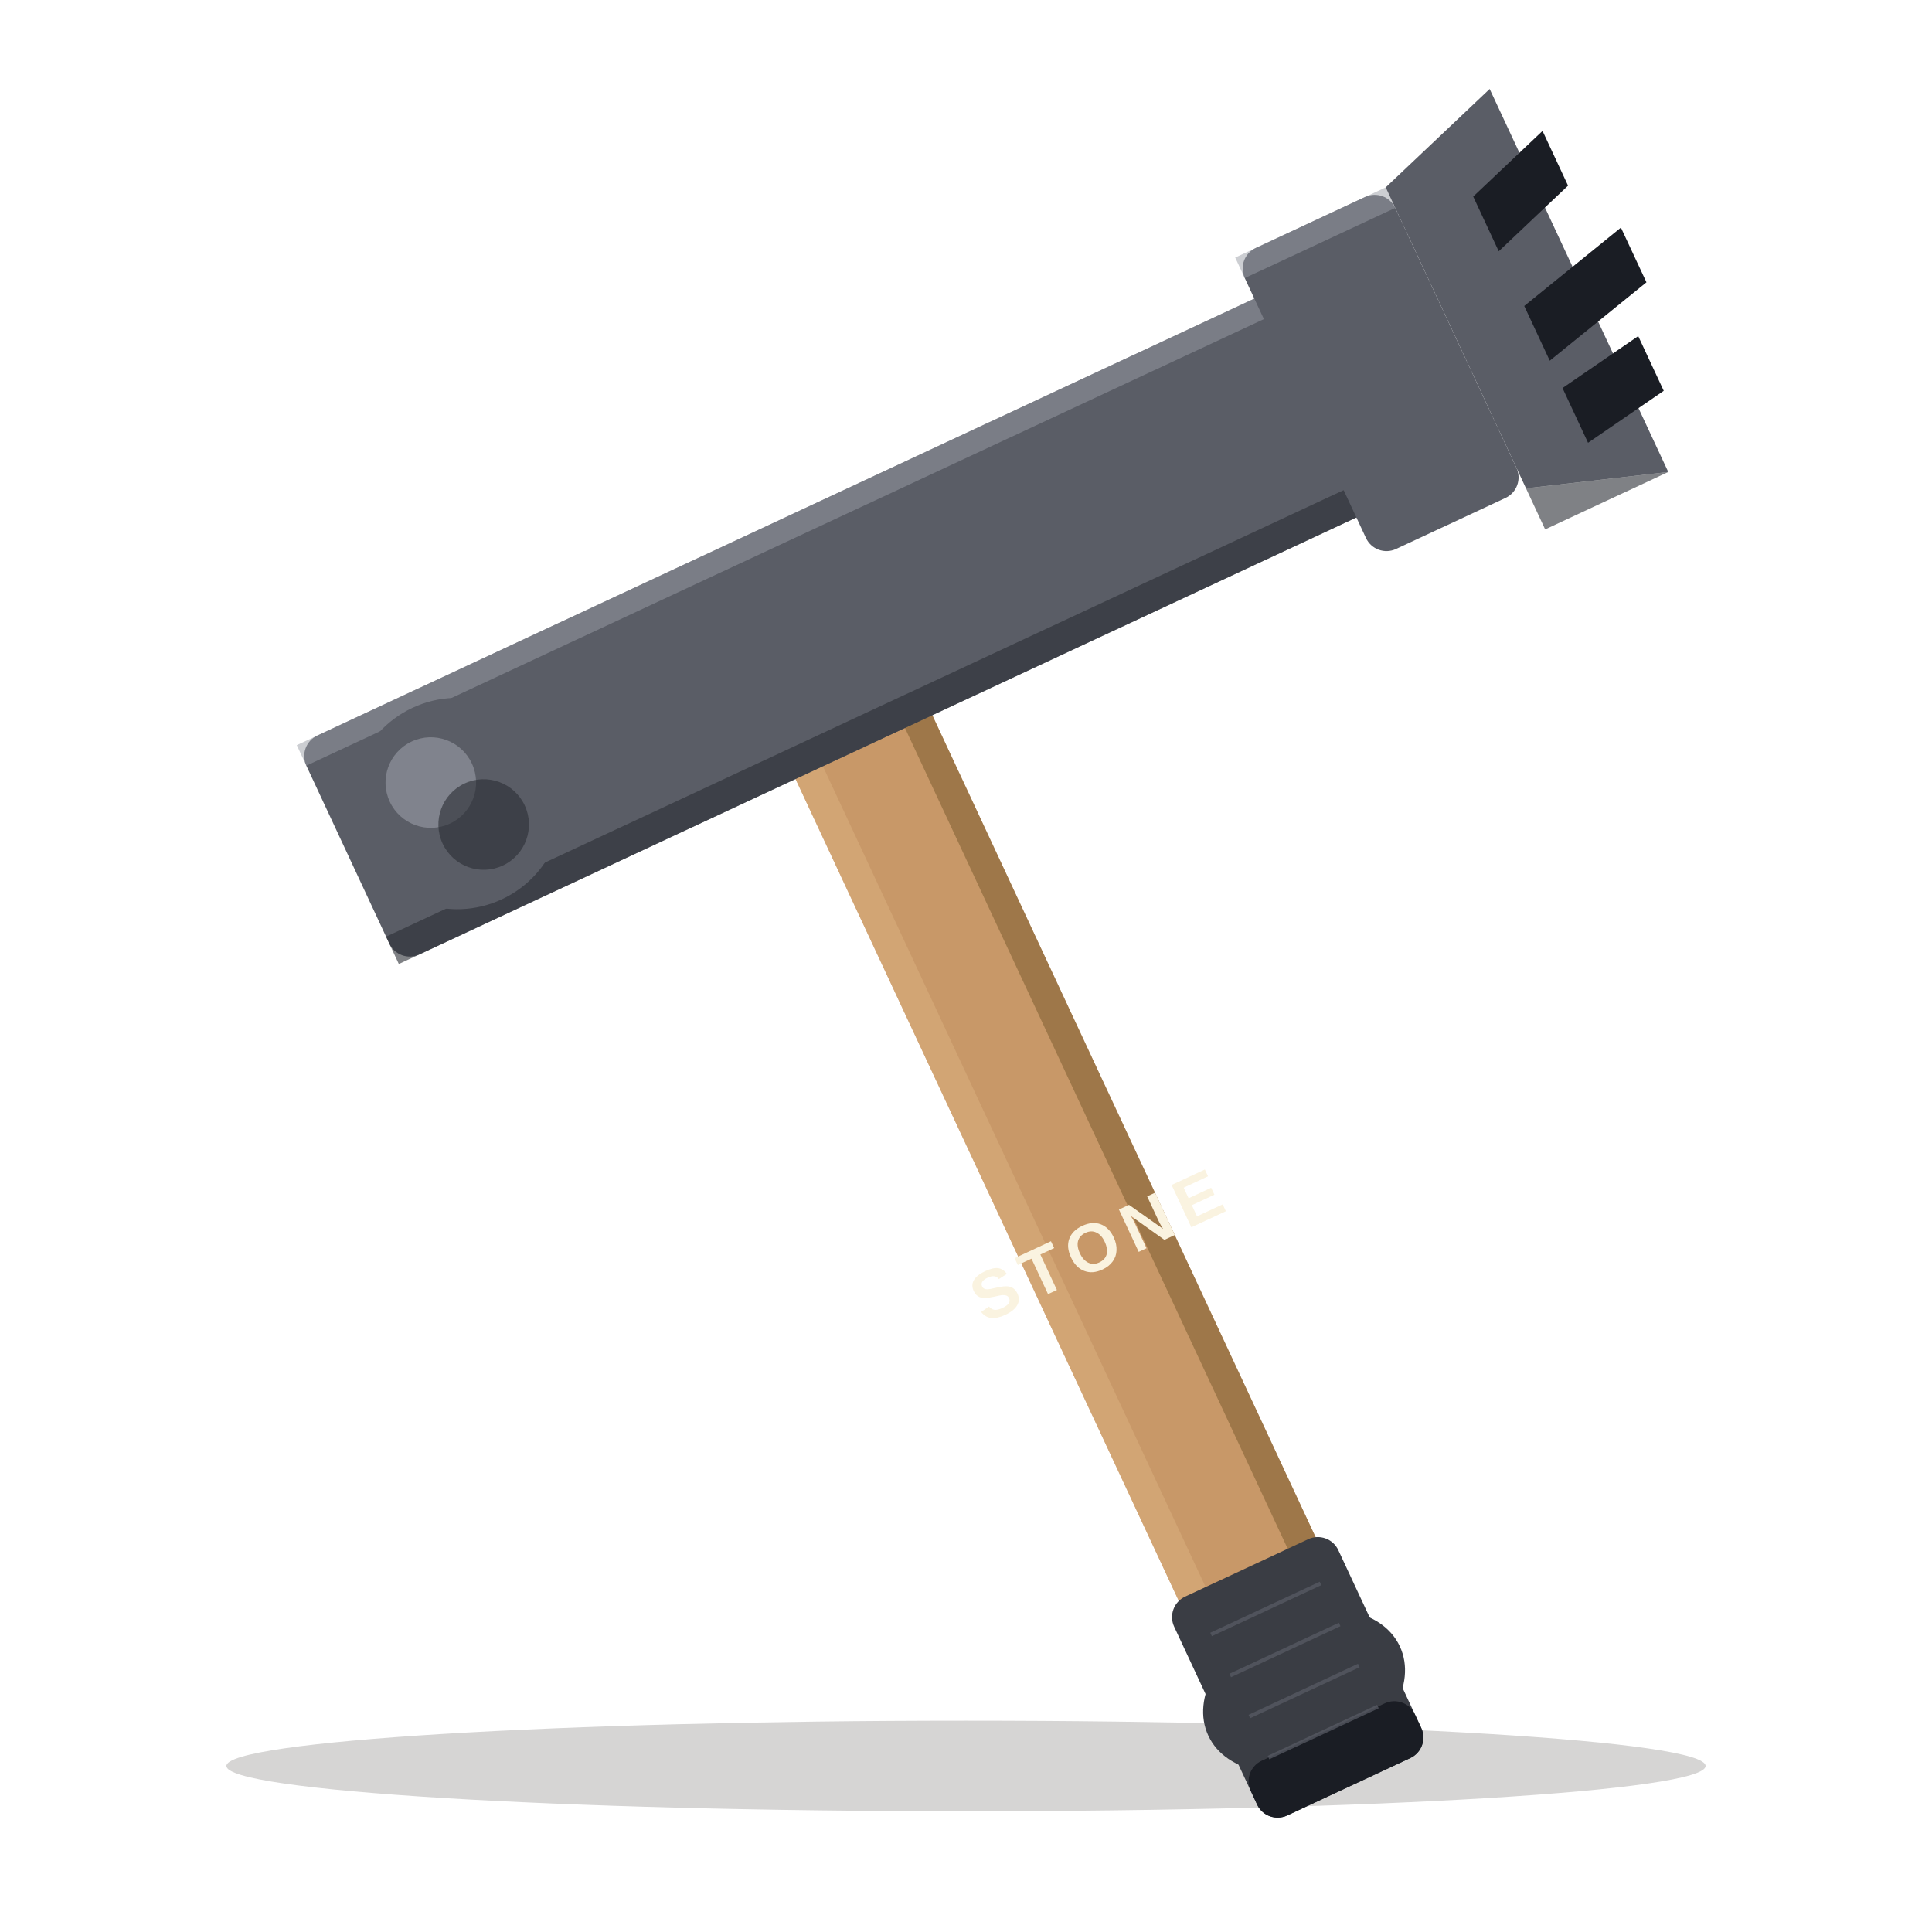
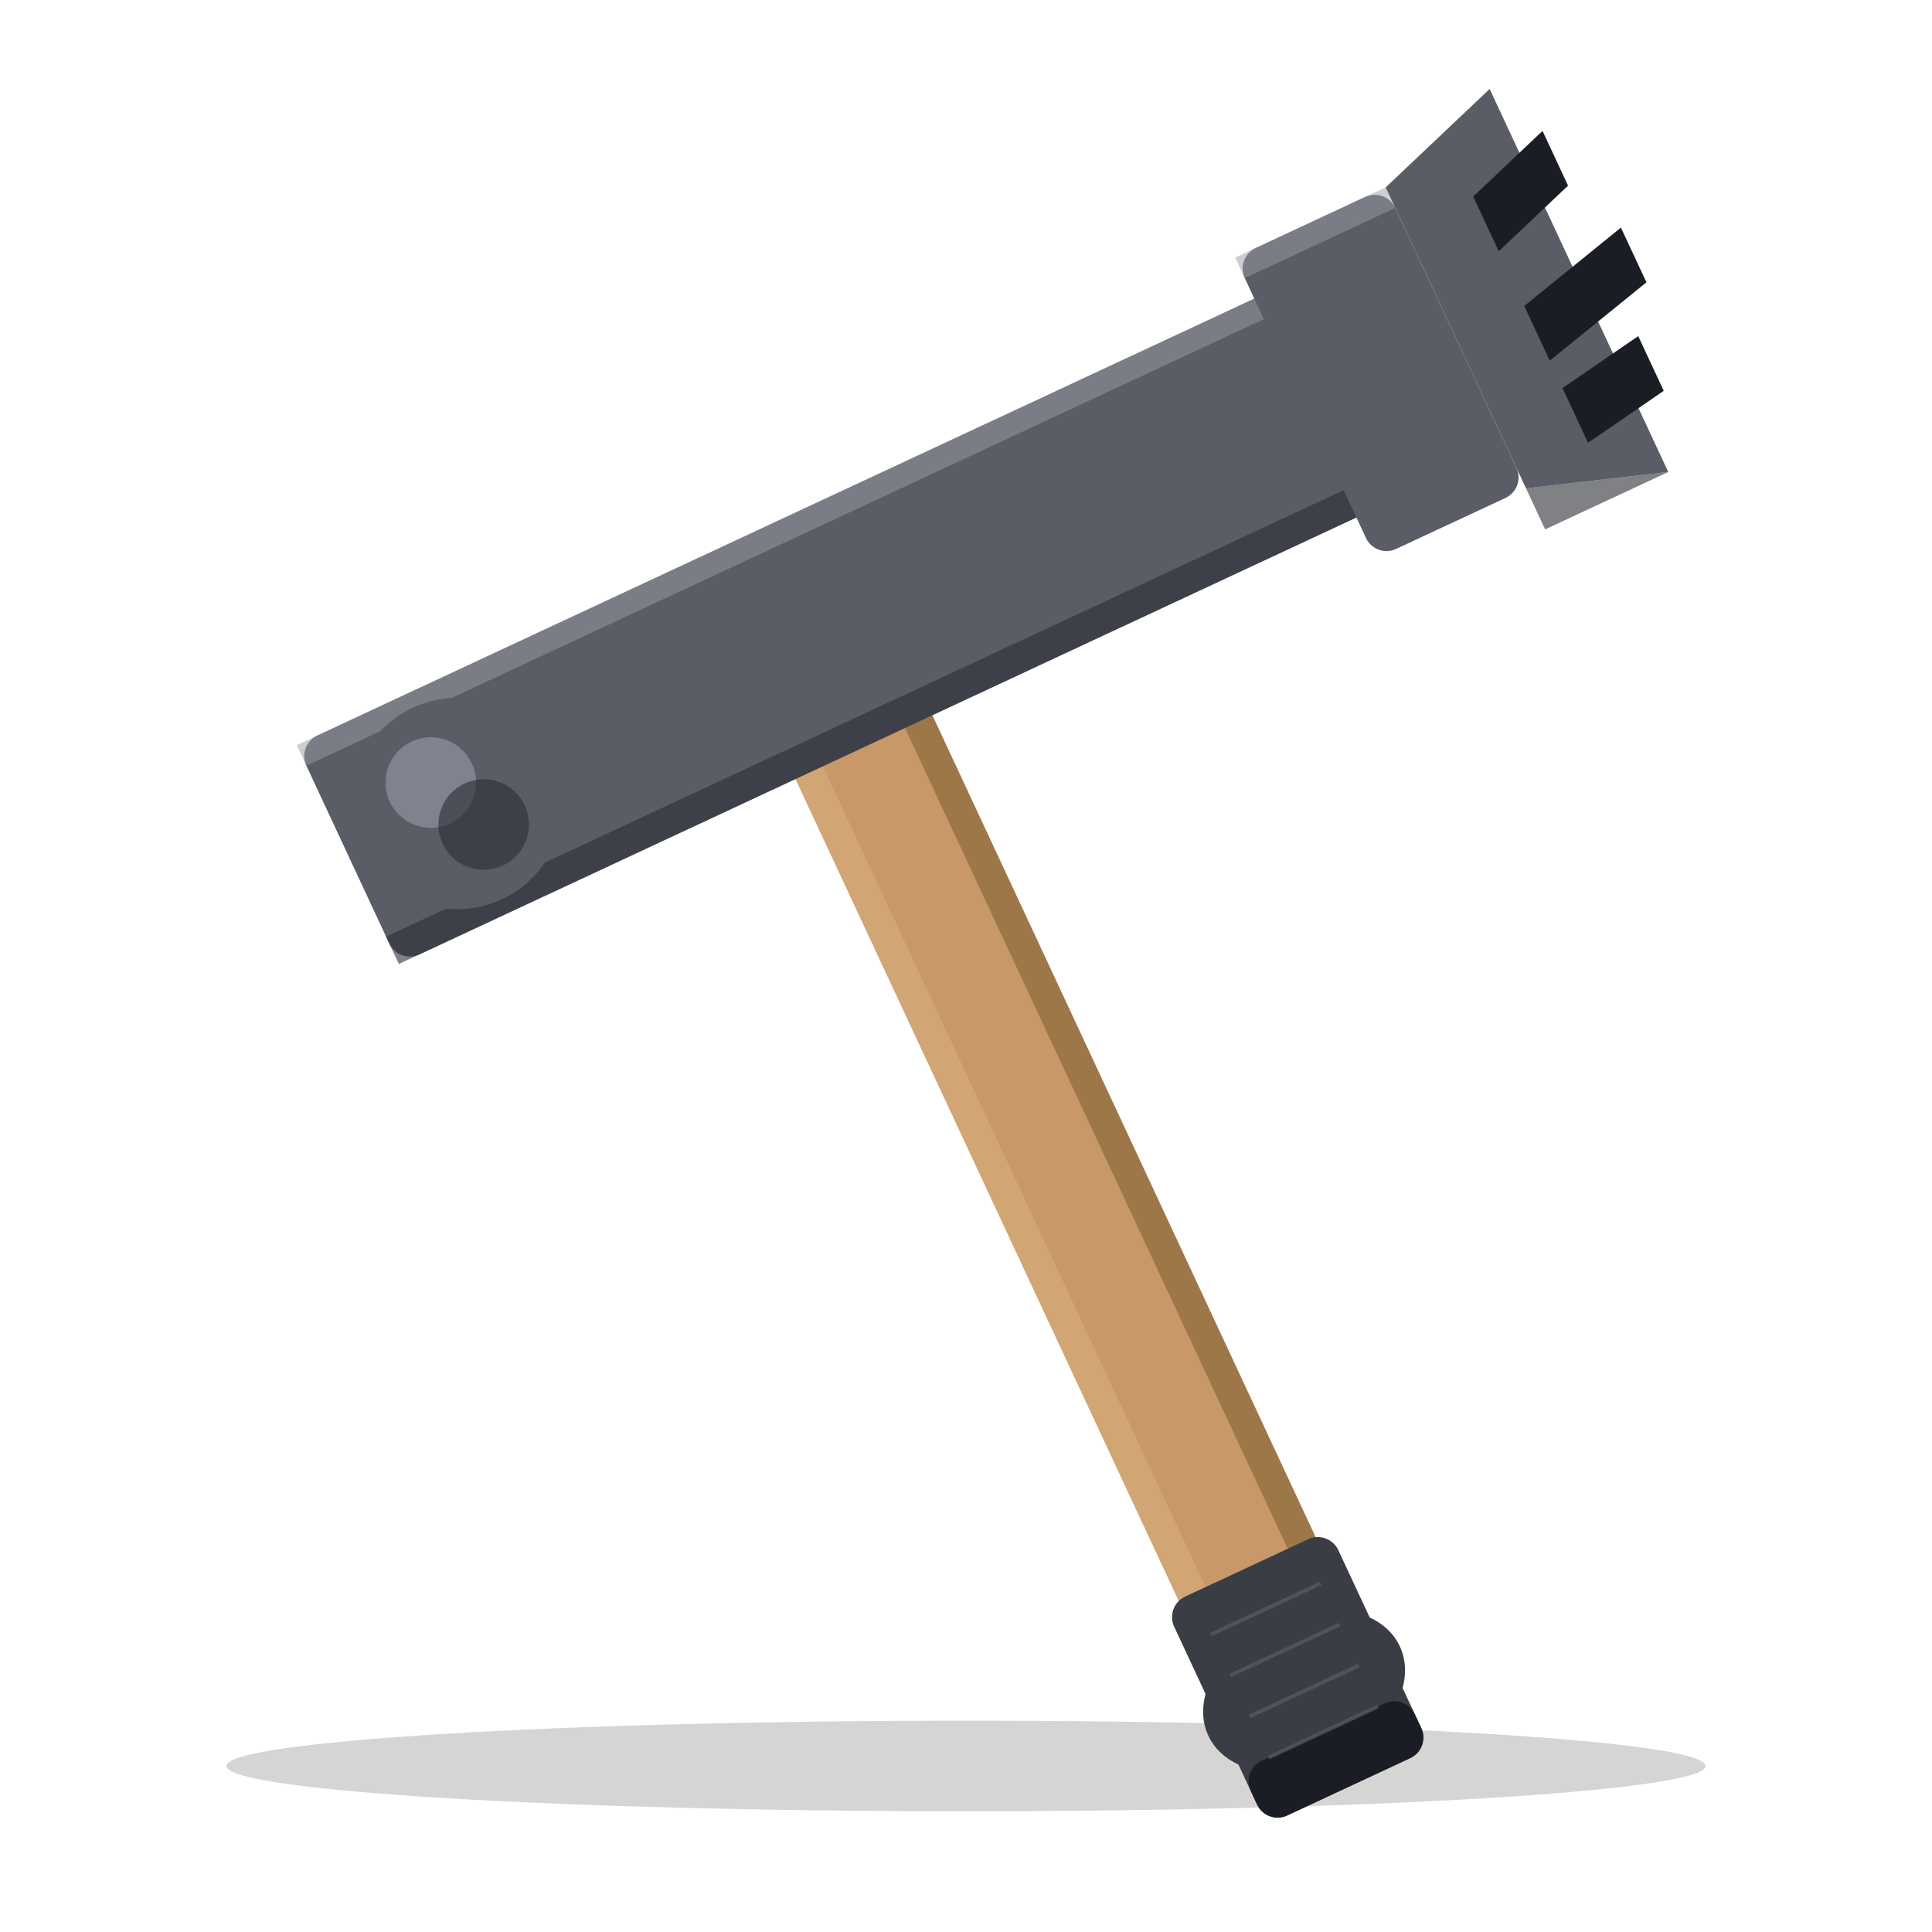
<svg xmlns="http://www.w3.org/2000/svg" viewBox="0 0 256 256" width="256" height="256">
  <defs>
    <style>
      .headMain{fill:#5a5d66}
      .headHi{fill:#9a9da6}
      .headShade{fill:#2a2d33}
      .headDark{fill:#1a1d24}
      .handleMain{fill:#c89868}
      .handleHi{fill:#d8ad7c}
      .handleShade{fill:#8b6a3c}
      .gripMain{fill:#3a3d44}
      .gripShade{fill:#1a1d24}
      .gripHi{fill:#5a5d66}
      .textBrand{font-family:Verdana,Arial,sans-serif;font-weight:700;letter-spacing:1.2px}
    </style>
  </defs>
  <ellipse cx="128" cy="234" rx="98" ry="6" fill="#1a1410" opacity="0.18" />
  <g transform="rotate(-25 128 128)">
    <rect class="handleMain" x="118" y="80" width="20" height="160" rx="4" />
    <rect class="handleHi" x="118" y="80" width="4" height="160" opacity="0.6" />
    <rect class="handleShade" x="134" y="80" width="4" height="160" opacity="0.7" />
    <ellipse class="gripMain" cx="128" cy="234" rx="14" ry="10" />
    <rect class="gripMain" x="116" y="216" width="24" height="32" rx="3" />
    <rect class="gripShade" x="116" y="240" width="24" height="8" rx="3" />
    <g opacity="0.7">
      <line x1="120" y1="222" x2="136" y2="222" stroke="#5a5d66" stroke-width="0.5" />
      <line x1="120" y1="228" x2="136" y2="228" stroke="#5a5d66" stroke-width="0.5" />
      <line x1="120" y1="234" x2="136" y2="234" stroke="#5a5d66" stroke-width="0.5" />
      <line x1="120" y1="240" x2="136" y2="240" stroke="#5a5d66" stroke-width="0.5" />
    </g>
    <g>
      <rect class="headMain" x="60" y="64" width="148" height="32" rx="3" />
      <rect class="headHi" x="60" y="64" width="148" height="3" opacity="0.5" />
      <rect class="headShade" x="60" y="92" width="148" height="4" opacity="0.6" />
      <rect class="headMain" x="200" y="58" width="22" height="44" rx="3" />
      <rect class="headHi" x="200" y="58" width="22" height="3" opacity="0.5" />
      <polygon class="headMain" points="222,58 240,52 240,108 222,102" />
      <polygon class="headShade" points="222,102 240,108 240,108 222,108" opacity="0.6" />
      <path class="headDark" d="M 232 64 L 244 60 L 244 68 L 232 72 Z" />
      <path class="headDark" d="M 232 80 L 248 76 L 248 84 L 232 88 Z" />
      <path class="headDark" d="M 232 92 L 244 90 L 244 98 L 232 100 Z" />
      <ellipse class="headMain" cx="76" cy="80" rx="14" ry="14" />
      <ellipse class="headHi" cx="74" cy="76" rx="6" ry="6" opacity="0.6" />
      <ellipse class="headShade" cx="78" cy="84" rx="6" ry="6" opacity="0.6" />
    </g>
-     <text class="textBrand" x="128" y="172" font-size="9" fill="#faf3e0" text-anchor="middle">STONE</text>
  </g>
</svg>
